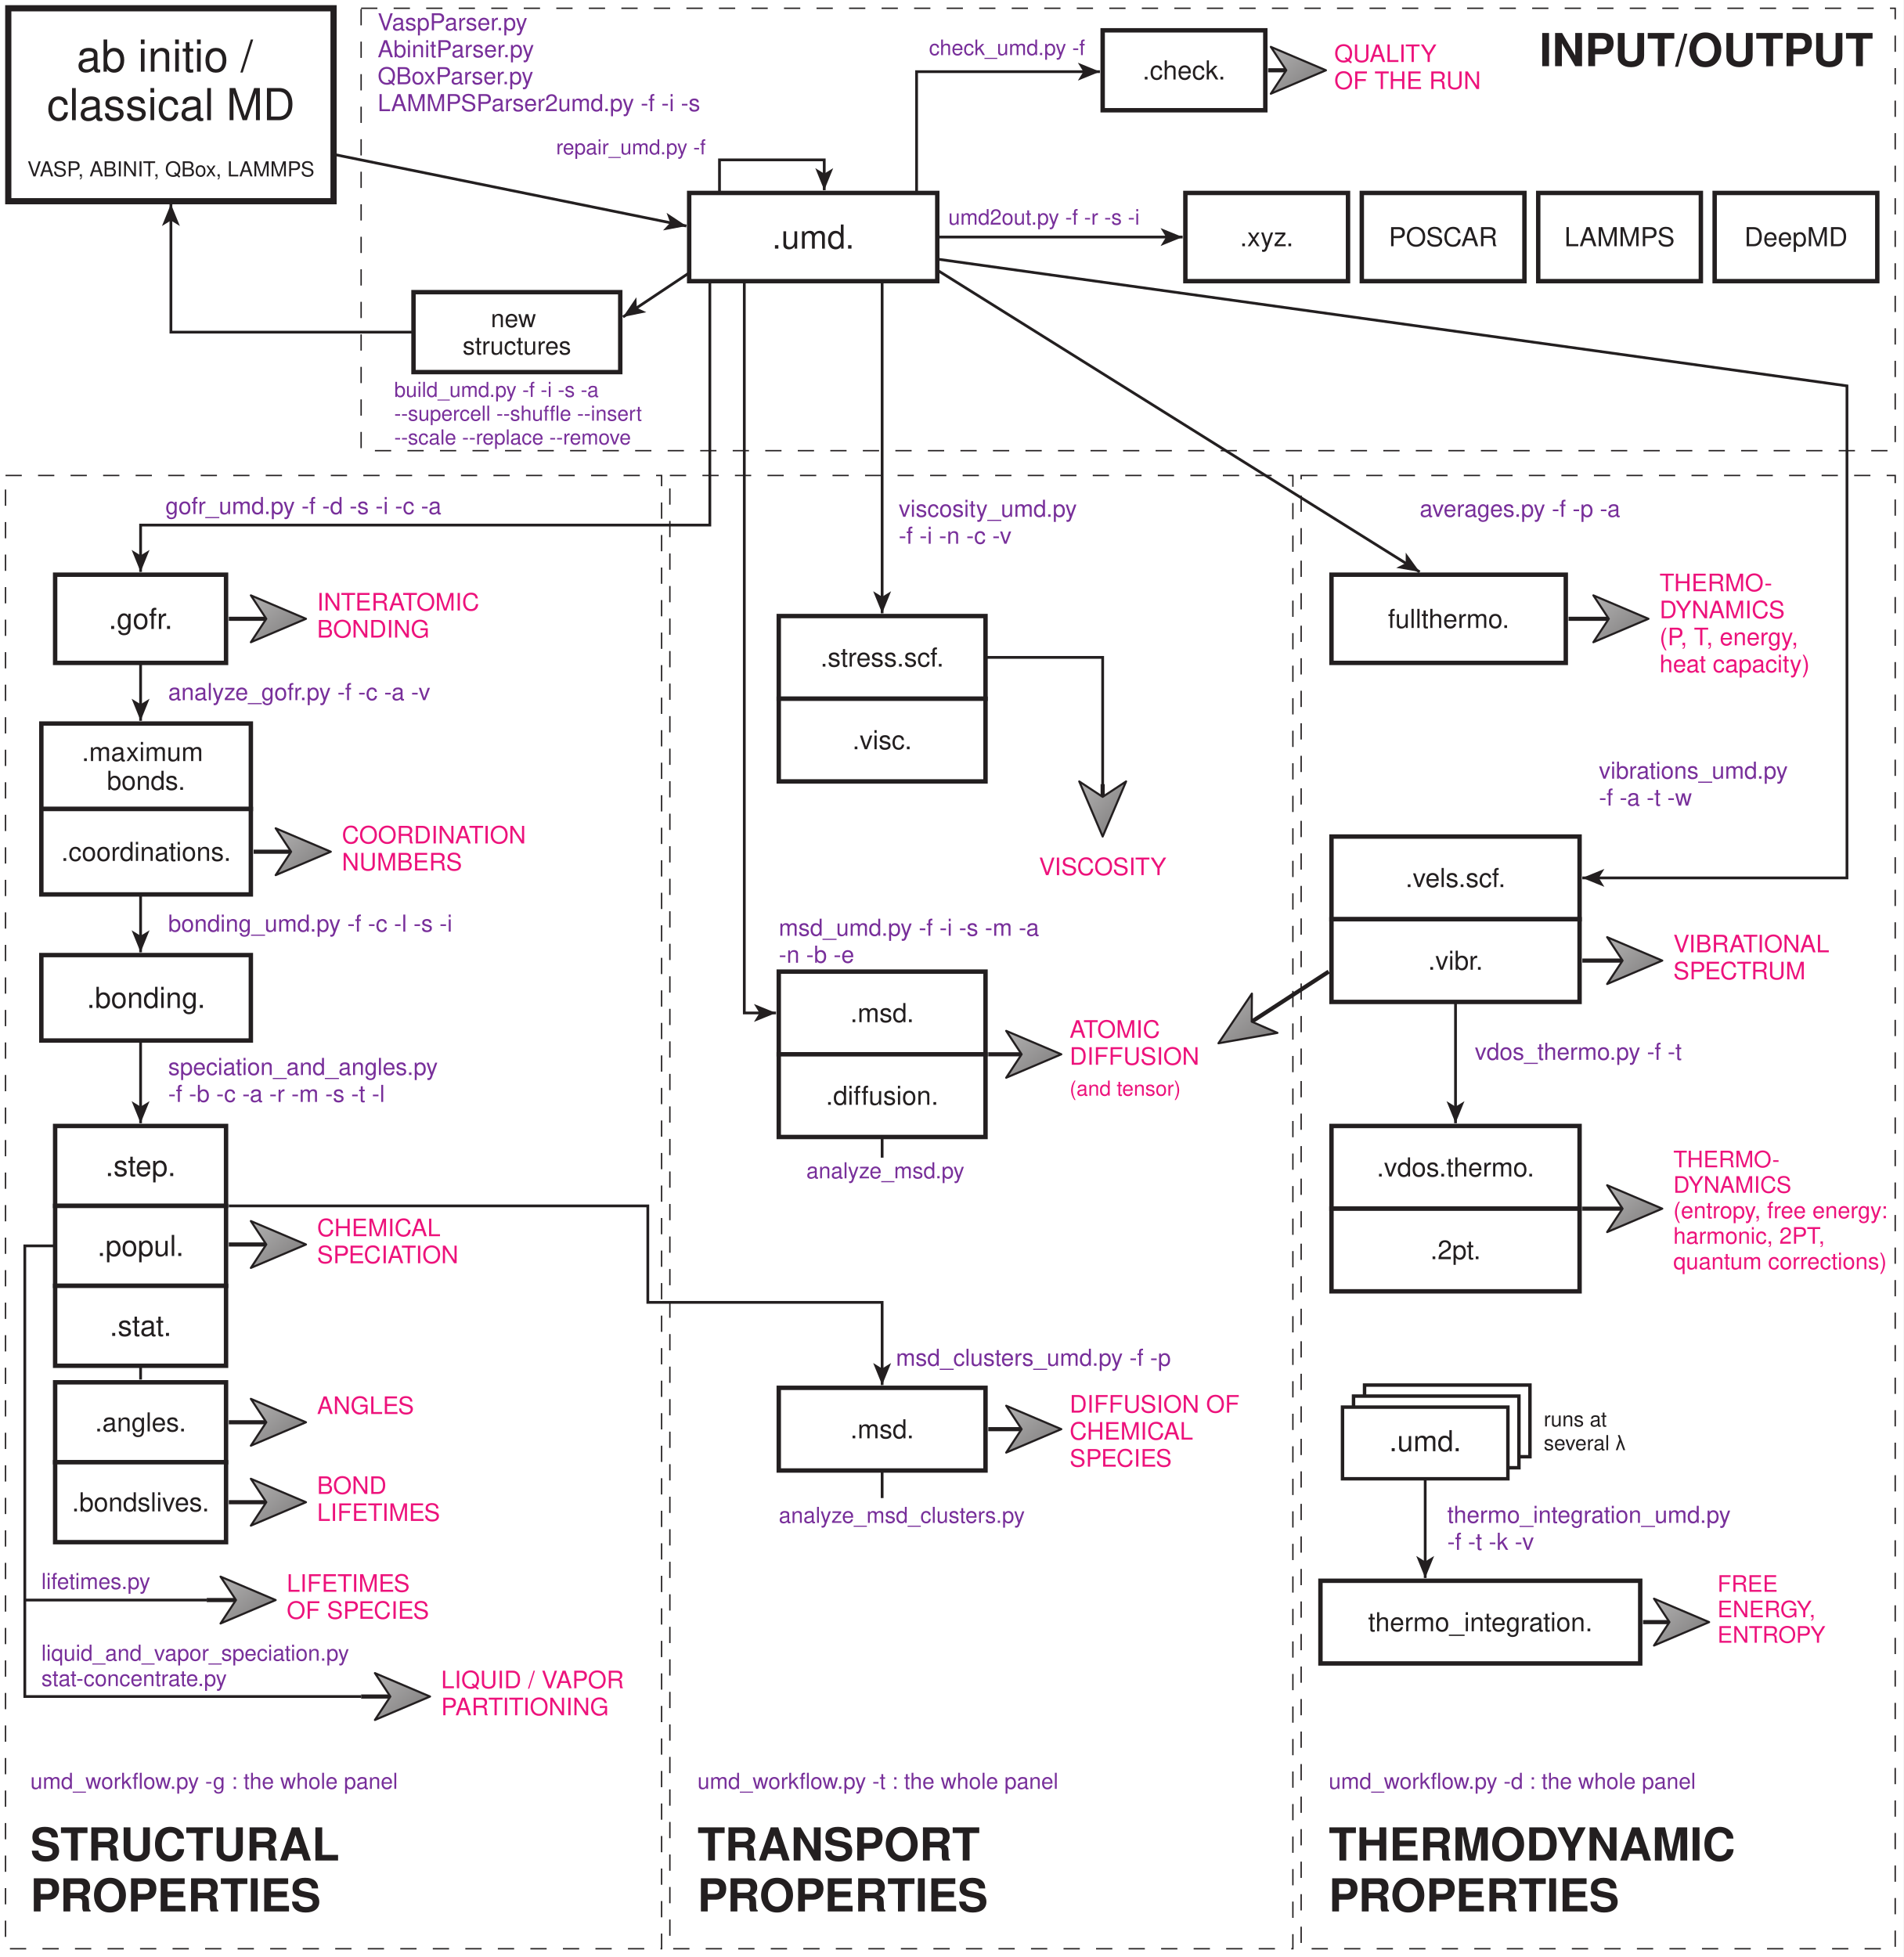
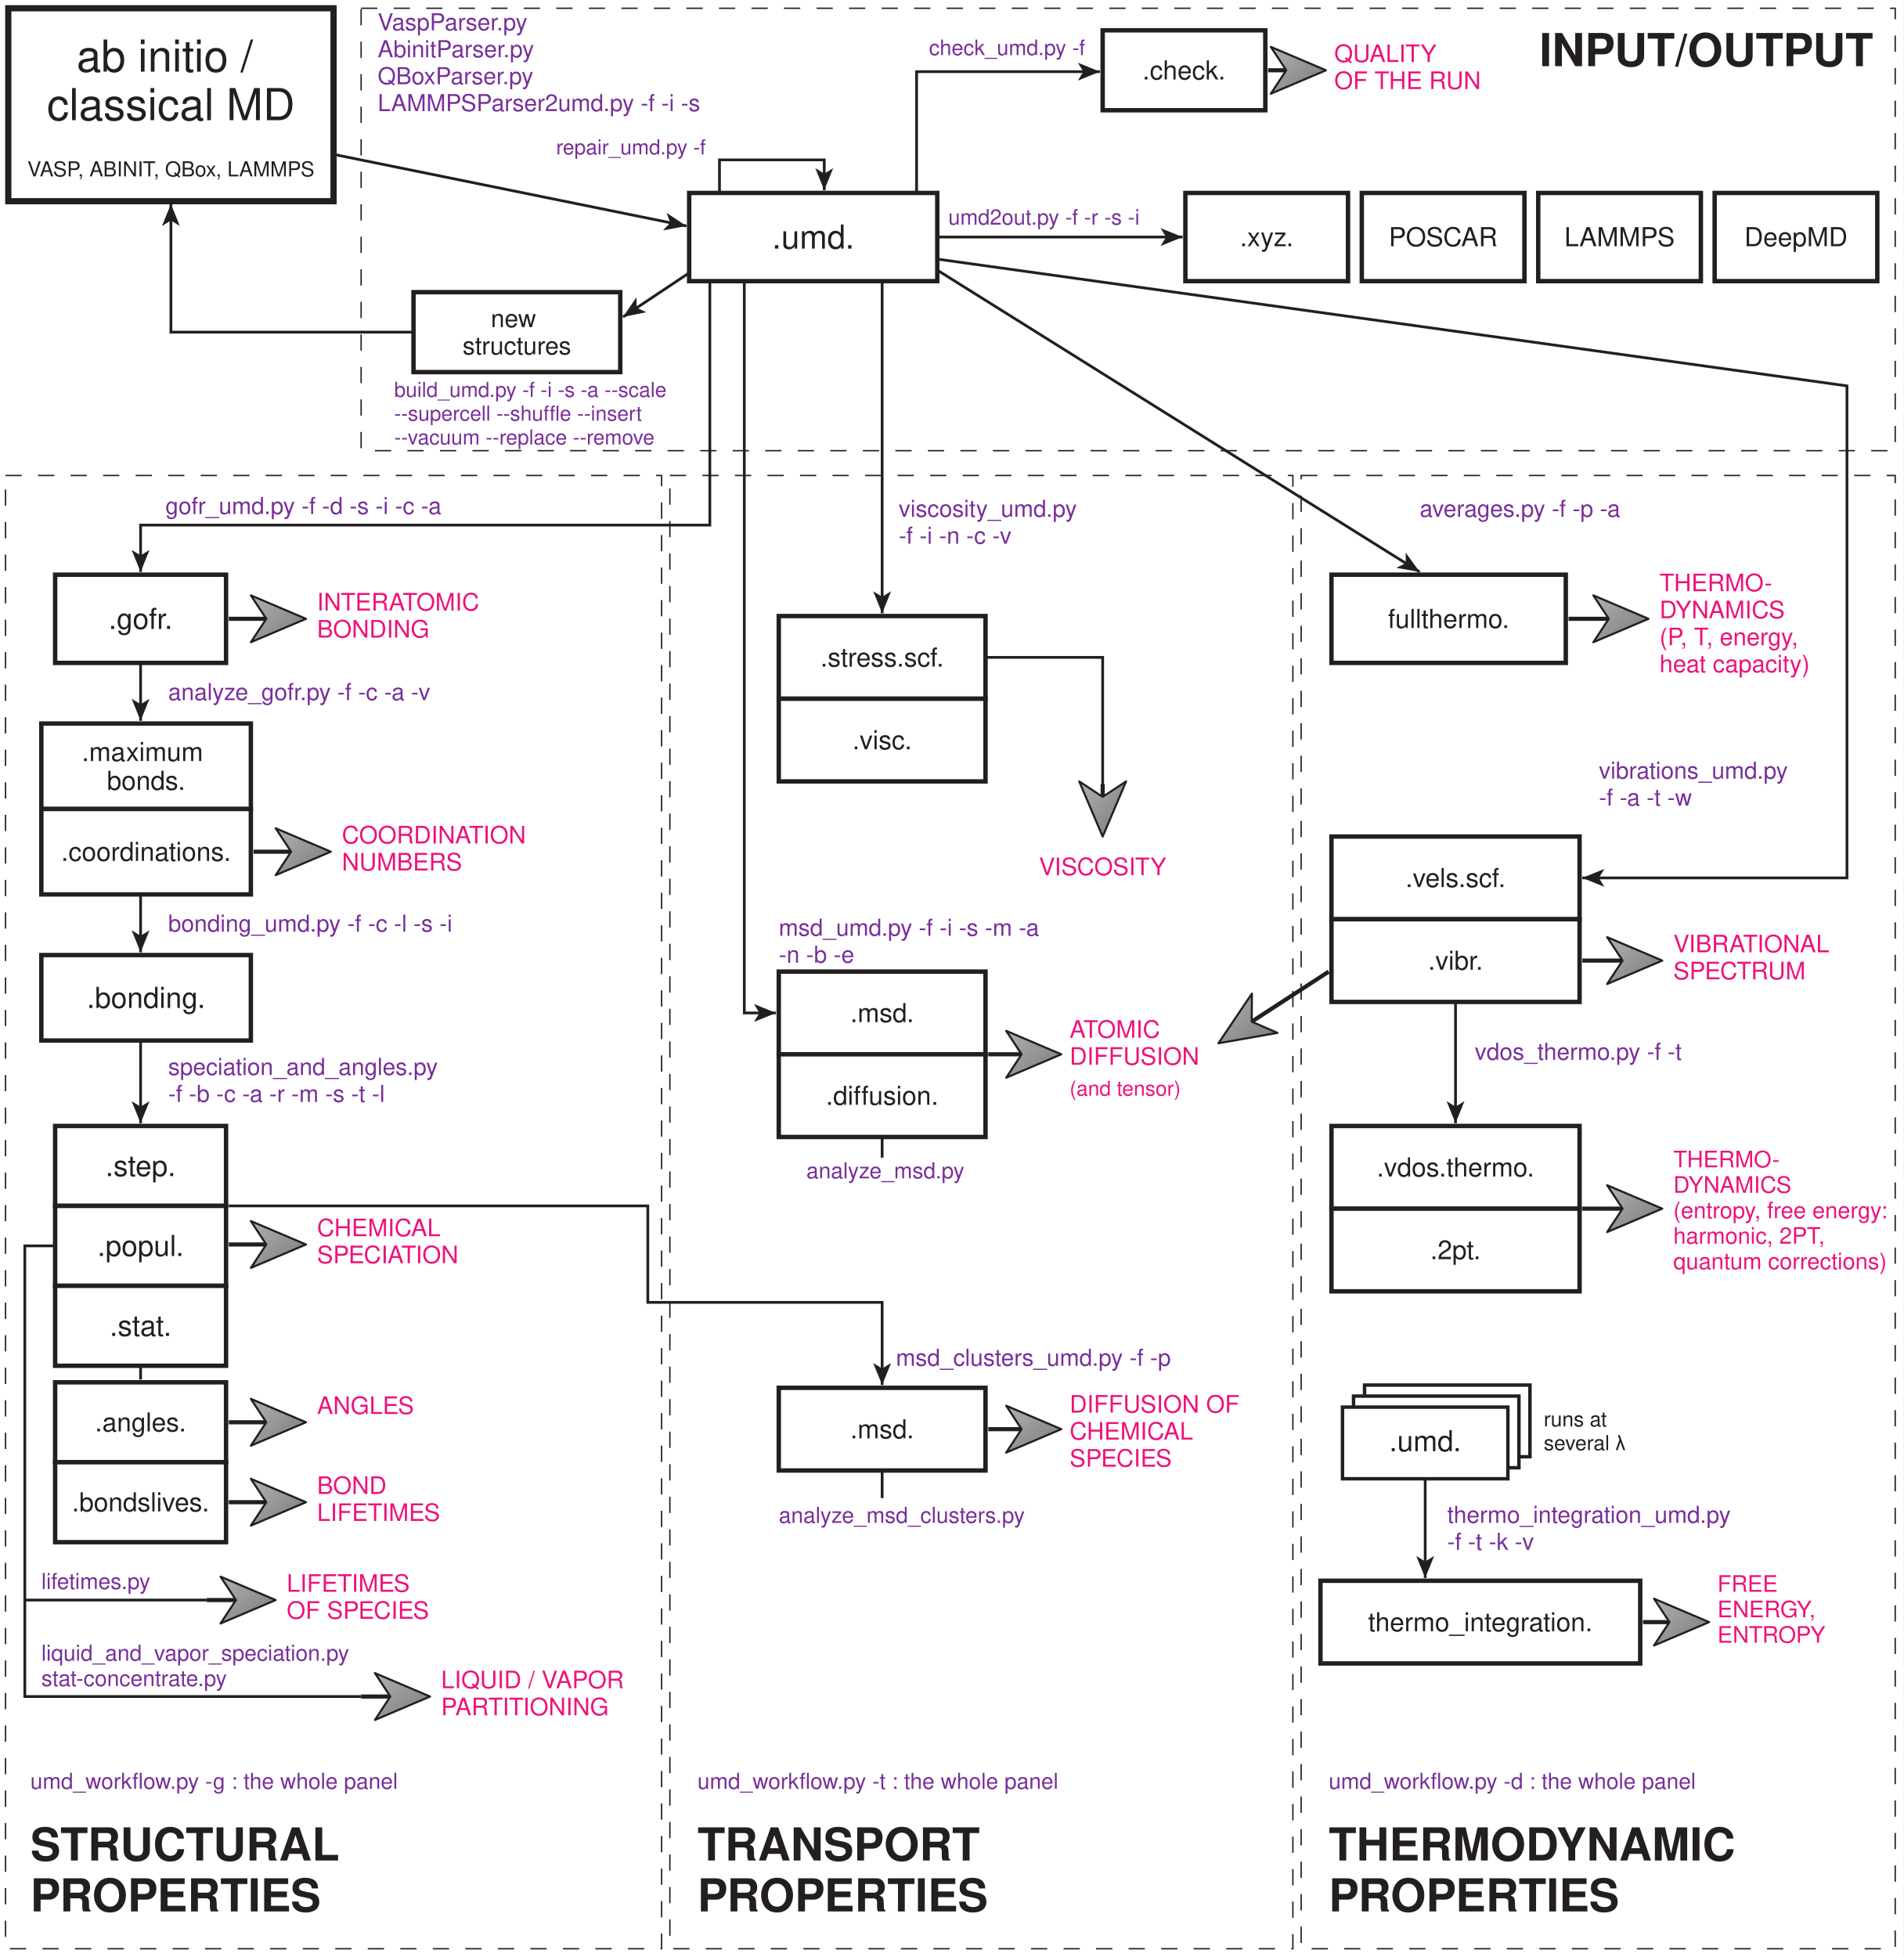
<svg xmlns="http://www.w3.org/2000/svg" width="1381pt" height="1420pt" viewBox="0 0 1381 1420">
  <defs>
    <linearGradient id="grayfill" x1="0" y1="0" x2="1" y2="1">
      <stop offset="0" stop-color="#B2B1B1" />
      <stop offset="1" stop-color="#7B7979" />
    </linearGradient>
  </defs>
  <rect width="1381" height="1420" fill="white" />
  <rect x="262" y="6" width="1113" height="321" fill="none" stroke="#231F20" stroke-width="1" stroke-dasharray="11.8 11.8" />
  <rect x="4" y="345" width="476" height="1069" fill="none" stroke="#231F20" stroke-width="1" stroke-dasharray="11.8 11.8" />
  <rect x="486" y="345" width="452" height="1069" fill="none" stroke="#231F20" stroke-width="1" stroke-dasharray="11.8 11.8" />
  <rect x="944" y="345" width="431" height="1069" fill="none" stroke="#231F20" stroke-width="1" stroke-dasharray="11.8 11.8" />
  <text x="1359" y="48" font-family="Helvetica, 'Helvetica Neue', Arial, sans-serif" font-size="33" fill="#231F20" text-anchor="end" font-weight="bold">
    <tspan x="1359" dy="0">INPUT/OUTPUT</tspan>
  </text>
  <text x="22" y="1350" font-family="Helvetica, 'Helvetica Neue', Arial, sans-serif" font-size="33" fill="#231F20" text-anchor="start" font-weight="bold">
    <tspan x="22" dy="0">STRUCTURAL</tspan>
    <tspan x="22" dy="36.96">PROPERTIES</tspan>
  </text>
  <text x="506" y="1350" font-family="Helvetica, 'Helvetica Neue', Arial, sans-serif" font-size="33" fill="#231F20" text-anchor="start" font-weight="bold">
    <tspan x="506" dy="0">TRANSPORT</tspan>
    <tspan x="506" dy="36.96">PROPERTIES</tspan>
  </text>
  <text x="964" y="1350" font-family="Helvetica, 'Helvetica Neue', Arial, sans-serif" font-size="33" fill="#231F20" text-anchor="start" font-weight="bold">
    <tspan x="964" dy="0">THERMODYNAMIC</tspan>
    <tspan x="964" dy="36.96">PROPERTIES</tspan>
  </text>
  <text x="22" y="1298" font-family="'Myriad Pro', 'Helvetica Neue', Helvetica, Arial, sans-serif" font-size="16" fill="#782F9A" text-anchor="start" font-weight="normal">
    <tspan x="22" dy="0">umd_workflow.py -g : the whole panel</tspan>
  </text>
  <text x="506" y="1298" font-family="'Myriad Pro', 'Helvetica Neue', Helvetica, Arial, sans-serif" font-size="16" fill="#782F9A" text-anchor="start" font-weight="normal">
    <tspan x="506" dy="0">umd_workflow.py -t : the whole panel</tspan>
  </text>
  <text x="964" y="1298" font-family="'Myriad Pro', 'Helvetica Neue', Helvetica, Arial, sans-serif" font-size="16" fill="#782F9A" text-anchor="start" font-weight="normal">
    <tspan x="964" dy="0">umd_workflow.py -d : the whole panel</tspan>
  </text>
  <rect x="6" y="6" width="236" height="140" fill="white" stroke="#231F20" stroke-width="4.5" />
  <text x="124" y="52" font-family="Helvetica, 'Helvetica Neue', Arial, sans-serif" font-size="32" fill="#231F20" text-anchor="middle" font-weight="normal">
    <tspan x="124" dy="0">ab initio /</tspan>
    <tspan x="124" dy="35.2">classical MD</tspan>
  </text>
  <text x="124" y="128" font-family="Helvetica, 'Helvetica Neue', Arial, sans-serif" font-size="15" fill="#231F20" text-anchor="middle" font-weight="normal">
    <tspan x="124" dy="0">VASP, ABINIT, QBox, LAMMPS</tspan>
  </text>
  <rect x="500" y="140" width="180" height="64" fill="white" stroke="#231F20" stroke-width="3.2" />
  <text x="590" y="180.4" font-family="Helvetica, 'Helvetica Neue', Arial, sans-serif" font-size="24" fill="#231F20" text-anchor="middle" font-weight="normal">
    <tspan x="590" dy="0">.umd.</tspan>
  </text>
  <path d="M 242 112 L 498 164" fill="none" stroke="#231F20" stroke-width="2" />
  <path d="M 498 164 L 483.614 154.445 L 486.24 161.611 L 481.026 167.185 Z" fill="#231F20" />
  <text x="274" y="22" font-family="'Myriad Pro', 'Helvetica Neue', Helvetica, Arial, sans-serif" font-size="17" fill="#782F9A" text-anchor="start" font-weight="normal">
    <tspan x="274" dy="0">VaspParser.py</tspan>
    <tspan x="274" dy="19.55">AbinitParser.py</tspan>
    <tspan x="274" dy="19.55">QBoxParser.py</tspan>
    <tspan x="274" dy="19.55">LAMMPSParser2umd.py -f -i -s</tspan>
  </text>
  <path d="M 522 140 L 522 116 L 598 116 L 598 138" fill="none" stroke="#231F20" stroke-width="2" />
  <path d="M 598 138 L 604.5 122 L 598 126 L 591.5 122 Z" fill="#231F20" />
  <text x="512" y="112" font-family="'Myriad Pro', 'Helvetica Neue', Helvetica, Arial, sans-serif" font-size="15" fill="#782F9A" text-anchor="end" font-weight="normal">
    <tspan x="512" dy="0">repair_umd.py -f</tspan>
  </text>
  <rect x="300" y="212" width="150" height="58" fill="white" stroke="#231F20" stroke-width="3.2" />
  <text x="375" y="237.4" font-family="Helvetica, 'Helvetica Neue', Arial, sans-serif" font-size="18" fill="#231F20" text-anchor="middle" font-weight="normal">
    <tspan x="375" dy="0">new</tspan>
    <tspan x="375" dy="19.8">structures</tspan>
  </text>
  <path d="M 500 198 L 452 230" fill="none" stroke="#231F20" stroke-width="2" />
  <path d="M 452 230 L 468.918 226.533 L 461.985 223.344 L 461.707 215.716 Z" fill="#231F20" />
  <path d="M 300 241 L 124 241 L 124 148" fill="none" stroke="#231F20" stroke-width="2" />
  <path d="M 124 148 L 117.5 164 L 124 160 L 130.5 164 Z" fill="#231F20" />
  <text x="286" y="288" font-family="'Myriad Pro', 'Helvetica Neue', Helvetica, Arial, sans-serif" font-size="15" fill="#782F9A" text-anchor="start" font-weight="normal">
-     <tspan x="286" dy="0">build_umd.py -f -i -s -a</tspan>
+     <tspan x="286" dy="0">build_umd.py -f -i -s -a --scale</tspan>
    <tspan x="286" dy="17.25">--supercell --shuffle --insert</tspan>
-     <tspan x="286" dy="17.25">--scale --replace --remove</tspan>
+     <tspan x="286" dy="17.25">--vacuum --replace --remove</tspan>
  </text>
  <path d="M 680 172 L 858 172" fill="none" stroke="#231F20" stroke-width="2" />
  <path d="M 858 172 L 842 165.5 L 846 172 L 842 178.5 Z" fill="#231F20" />
  <text x="688" y="163" font-family="'Myriad Pro', 'Helvetica Neue', Helvetica, Arial, sans-serif" font-size="15.5" fill="#782F9A" text-anchor="start" font-weight="normal">
    <tspan x="688" dy="0">umd2out.py -f -r -s -i</tspan>
  </text>
  <rect x="860" y="140" width="118" height="64" fill="white" stroke="#231F20" stroke-width="3.2" />
  <text x="919" y="178.65" font-family="Helvetica, 'Helvetica Neue', Arial, sans-serif" font-size="19" fill="#231F20" text-anchor="middle" font-weight="normal">
    <tspan x="919" dy="0">.xyz.</tspan>
  </text>
  <rect x="988" y="140" width="118" height="64" fill="white" stroke="#231F20" stroke-width="3.2" />
  <text x="1047" y="178.65" font-family="Helvetica, 'Helvetica Neue', Arial, sans-serif" font-size="19" fill="#231F20" text-anchor="middle" font-weight="normal">
    <tspan x="1047" dy="0">POSCAR</tspan>
  </text>
  <rect x="1116" y="140" width="118" height="64" fill="white" stroke="#231F20" stroke-width="3.2" />
  <text x="1175" y="178.65" font-family="Helvetica, 'Helvetica Neue', Arial, sans-serif" font-size="19" fill="#231F20" text-anchor="middle" font-weight="normal">
    <tspan x="1175" dy="0">LAMMPS</tspan>
  </text>
  <rect x="1244" y="140" width="118" height="64" fill="white" stroke="#231F20" stroke-width="3.2" />
  <text x="1303" y="178.65" font-family="Helvetica, 'Helvetica Neue', Arial, sans-serif" font-size="19" fill="#231F20" text-anchor="middle" font-weight="normal">
    <tspan x="1303" dy="0">DeepMD</tspan>
  </text>
  <path d="M 665 140 L 665 52 L 798 52" fill="none" stroke="#231F20" stroke-width="2" />
  <path d="M 798 52 L 782 45.5 L 786 52 L 782 58.5 Z" fill="#231F20" />
  <text x="674" y="40" font-family="'Myriad Pro', 'Helvetica Neue', Helvetica, Arial, sans-serif" font-size="15.5" fill="#782F9A" text-anchor="start" font-weight="normal">
    <tspan x="674" dy="0">check_umd.py -f</tspan>
  </text>
  <rect x="800" y="22" width="118" height="58" fill="white" stroke="#231F20" stroke-width="3.2" />
  <text x="859" y="57.65" font-family="Helvetica, 'Helvetica Neue', Arial, sans-serif" font-size="19" fill="#231F20" text-anchor="middle" font-weight="normal">
    <tspan x="859" dy="0">.check.</tspan>
  </text>
  <path d="M 920 51 L 933.2 51" stroke="#231F20" stroke-width="3" />
  <path d="M 962 51 L 922 34 L 933.2 51 L 922 68 Z" fill="url(#grayfill)" stroke="#231F20" stroke-width="1.5" stroke-linejoin="round" />
  <text x="968" y="45" font-family="'Myriad Pro', 'Helvetica Neue', Helvetica, Arial, sans-serif" font-size="17.5" fill="#ED127B" text-anchor="start" font-weight="normal">
    <tspan x="968" dy="0">QUALITY</tspan>
    <tspan x="968" dy="19.6">OF THE RUN</tspan>
  </text>
  <path d="M 515 204 L 515 381 L 102 381 L 102 415" fill="none" stroke="#231F20" stroke-width="2" />
  <path d="M 102 415 L 108.5 399 L 102 403 L 95.5 399 Z" fill="#231F20" />
  <path d="M 640 204 L 640 445" fill="none" stroke="#231F20" stroke-width="2" />
  <path d="M 640 445 L 646.5 429 L 640 433 L 633.5 429 Z" fill="#231F20" />
  <path d="M 540 204 L 540 735 L 563 735" fill="none" stroke="#231F20" stroke-width="2" />
  <path d="M 563 735 L 547 728.5 L 551 735 L 547 741.5 Z" fill="#231F20" />
  <path d="M 680 196 L 1030 415" fill="none" stroke="#231F20" stroke-width="2" />
  <path d="M 1030 415 L 1019.88 401.003 L 1019.83 408.635 L 1012.99 412.023 Z" fill="#231F20" />
  <path d="M 680 188 L 1340 280 L 1340 637 L 1148 637" fill="none" stroke="#231F20" stroke-width="2" />
  <path d="M 1148 637 L 1164 643.5 L 1160 637 L 1164 630.5 Z" fill="#231F20" />
  <g transform="translate(0,45)">
    <rect x="40" y="372" width="124" height="64" fill="white" stroke="#231F20" stroke-width="3.2" />
    <text x="102" y="411.35" font-family="Helvetica, 'Helvetica Neue', Arial, sans-serif" font-size="21" fill="#231F20" text-anchor="middle" font-weight="normal">
      <tspan x="102" dy="0">.gofr.</tspan>
    </text>
    <text x="120" y="328" font-family="'Myriad Pro', 'Helvetica Neue', Helvetica, Arial, sans-serif" font-size="17" fill="#782F9A" text-anchor="start" font-weight="normal">
      <tspan x="120" dy="0">gofr_umd.py -f -d -s -i -c -a</tspan>
    </text>
    <path d="M 166 404 L 193.2 404" stroke="#231F20" stroke-width="3" />
    <path d="M 222 404 L 182 387 L 193.2 404 L 182 421 Z" fill="url(#grayfill)" stroke="#231F20" stroke-width="1.5" stroke-linejoin="round" />
    <text x="230" y="398" font-family="'Myriad Pro', 'Helvetica Neue', Helvetica, Arial, sans-serif" font-size="17.5" fill="#ED127B" text-anchor="start" font-weight="normal">
      <tspan x="230" dy="0">INTERATOMIC</tspan>
      <tspan x="230" dy="19.6">BONDING</tspan>
    </text>
    <path d="M 102 436 L 102 478" fill="none" stroke="#231F20" stroke-width="2" />
    <path d="M 102 478 L 108.5 462 L 102 466 L 95.5 462 Z" fill="#231F20" />
    <text x="122" y="463" font-family="'Myriad Pro', 'Helvetica Neue', Helvetica, Arial, sans-serif" font-size="17" fill="#782F9A" text-anchor="start" font-weight="normal">
      <tspan x="122" dy="0">analyze_gofr.py -f -c -a -v</tspan>
    </text>
    <rect x="30" y="480" width="152" height="62" fill="white" stroke="#231F20" stroke-width="3.2" />
    <text x="106" y="507.2" font-family="Helvetica, 'Helvetica Neue', Arial, sans-serif" font-size="19" fill="#231F20" text-anchor="middle" font-weight="normal">
      <tspan x="106" dy="0">.maximum</tspan>
      <tspan x="106" dy="20.9">bonds.</tspan>
    </text>
    <rect x="30" y="542" width="152" height="62" fill="white" stroke="#231F20" stroke-width="3.2" />
    <text x="106" y="579.65" font-family="Helvetica, 'Helvetica Neue', Arial, sans-serif" font-size="19" fill="#231F20" text-anchor="middle" font-weight="normal">
      <tspan x="106" dy="0">.coordinations.</tspan>
    </text>
    <path d="M 184 573 L 211.2 573" stroke="#231F20" stroke-width="3" />
    <path d="M 240 573 L 200 556 L 211.2 573 L 200 590 Z" fill="url(#grayfill)" stroke="#231F20" stroke-width="1.5" stroke-linejoin="round" />
    <text x="248" y="567" font-family="'Myriad Pro', 'Helvetica Neue', Helvetica, Arial, sans-serif" font-size="17.5" fill="#ED127B" text-anchor="start" font-weight="normal">
      <tspan x="248" dy="0">COORDINATION</tspan>
      <tspan x="248" dy="19.6">NUMBERS</tspan>
    </text>
    <path d="M 102 604 L 102 646" fill="none" stroke="#231F20" stroke-width="2" />
    <path d="M 102 646 L 108.5 630 L 102 634 L 95.5 630 Z" fill="#231F20" />
    <text x="122" y="631" font-family="'Myriad Pro', 'Helvetica Neue', Helvetica, Arial, sans-serif" font-size="17" fill="#782F9A" text-anchor="start" font-weight="normal">
      <tspan x="122" dy="0">bonding_umd.py -f -c -l -s -i</tspan>
    </text>
    <rect x="30" y="648" width="152" height="62" fill="white" stroke="#231F20" stroke-width="3.2" />
    <text x="106" y="686.35" font-family="Helvetica, 'Helvetica Neue', Arial, sans-serif" font-size="21" fill="#231F20" text-anchor="middle" font-weight="normal">
      <tspan x="106" dy="0">.bonding.</tspan>
    </text>
    <path d="M 102 710 L 102 770" fill="none" stroke="#231F20" stroke-width="2" />
    <path d="M 102 770 L 108.5 754 L 102 758 L 95.5 754 Z" fill="#231F20" />
    <text x="122" y="735" font-family="'Myriad Pro', 'Helvetica Neue', Helvetica, Arial, sans-serif" font-size="17" fill="#782F9A" text-anchor="start" font-weight="normal">
      <tspan x="122" dy="0">speciation_and_angles.py</tspan>
      <tspan x="122" dy="19.55">-f -b -c -a -r -m -s -t -l</tspan>
    </text>
    <rect x="40" y="772" width="124" height="58" fill="white" stroke="#231F20" stroke-width="3.2" />
    <text x="102" y="808.35" font-family="Helvetica, 'Helvetica Neue', Arial, sans-serif" font-size="21" fill="#231F20" text-anchor="middle" font-weight="normal">
      <tspan x="102" dy="0">.step.</tspan>
    </text>
    <rect x="40" y="830" width="124" height="58" fill="white" stroke="#231F20" stroke-width="3.2" />
    <text x="102" y="866.35" font-family="Helvetica, 'Helvetica Neue', Arial, sans-serif" font-size="21" fill="#231F20" text-anchor="middle" font-weight="normal">
      <tspan x="102" dy="0">.popul.</tspan>
    </text>
    <rect x="40" y="888" width="124" height="58" fill="white" stroke="#231F20" stroke-width="3.2" />
    <text x="102" y="924.35" font-family="Helvetica, 'Helvetica Neue', Arial, sans-serif" font-size="21" fill="#231F20" text-anchor="middle" font-weight="normal">
      <tspan x="102" dy="0">.stat.</tspan>
    </text>
    <path d="M 166 858 L 193.2 858" stroke="#231F20" stroke-width="3" />
    <path d="M 222 858 L 182 841 L 193.2 858 L 182 875 Z" fill="url(#grayfill)" stroke="#231F20" stroke-width="1.5" stroke-linejoin="round" />
    <text x="230" y="852" font-family="'Myriad Pro', 'Helvetica Neue', Helvetica, Arial, sans-serif" font-size="17.5" fill="#ED127B" text-anchor="start" font-weight="normal">
      <tspan x="230" dy="0">CHEMICAL</tspan>
      <tspan x="230" dy="19.6">SPECIATION</tspan>
    </text>
    <rect x="40" y="958" width="124" height="58" fill="white" stroke="#231F20" stroke-width="3.2" />
    <text x="102" y="993.65" font-family="Helvetica, 'Helvetica Neue', Arial, sans-serif" font-size="19" fill="#231F20" text-anchor="middle" font-weight="normal">
      <tspan x="102" dy="0">.angles.</tspan>
    </text>
    <rect x="40" y="1016" width="124" height="58" fill="white" stroke="#231F20" stroke-width="3.2" />
    <text x="102" y="1051.65" font-family="Helvetica, 'Helvetica Neue', Arial, sans-serif" font-size="19" fill="#231F20" text-anchor="middle" font-weight="normal">
      <tspan x="102" dy="0">.bondslives.</tspan>
    </text>
    <path d="M 102 946 L 102 956" fill="none" stroke="#231F20" stroke-width="2" />
    <path d="M 166 987 L 193.2 987" stroke="#231F20" stroke-width="3" />
    <path d="M 222 987 L 182 970 L 193.2 987 L 182 1004 Z" fill="url(#grayfill)" stroke="#231F20" stroke-width="1.5" stroke-linejoin="round" />
    <text x="230" y="981" font-family="'Myriad Pro', 'Helvetica Neue', Helvetica, Arial, sans-serif" font-size="17.5" fill="#ED127B" text-anchor="start" font-weight="normal">
      <tspan x="230" dy="0">ANGLES</tspan>
    </text>
    <path d="M 166 1045 L 193.2 1045" stroke="#231F20" stroke-width="3" />
    <path d="M 222 1045 L 182 1028 L 193.2 1045 L 182 1062 Z" fill="url(#grayfill)" stroke="#231F20" stroke-width="1.5" stroke-linejoin="round" />
    <text x="230" y="1039" font-family="'Myriad Pro', 'Helvetica Neue', Helvetica, Arial, sans-serif" font-size="17.5" fill="#ED127B" text-anchor="start" font-weight="normal">
      <tspan x="230" dy="0">BOND</tspan>
      <tspan x="230" dy="19.6">LIFETIMES</tspan>
    </text>
    <path d="M 40 859 L 18 859 L 18 1186 L 262 1186" fill="none" stroke="#231F20" stroke-width="2" />
    <path d="M 18 1116 L 150 1116" fill="none" stroke="#231F20" stroke-width="2" />
    <text x="30" y="1108" font-family="'Myriad Pro', 'Helvetica Neue', Helvetica, Arial, sans-serif" font-size="16" fill="#782F9A" text-anchor="start" font-weight="normal">
      <tspan x="30" dy="0">lifetimes.py</tspan>
    </text>
    <path d="M 150 1116 L 171.2 1116" stroke="#231F20" stroke-width="3" />
    <path d="M 200 1116 L 160 1099 L 171.2 1116 L 160 1133 Z" fill="url(#grayfill)" stroke="#231F20" stroke-width="1.5" stroke-linejoin="round" />
    <text x="208" y="1110" font-family="'Myriad Pro', 'Helvetica Neue', Helvetica, Arial, sans-serif" font-size="17.5" fill="#ED127B" text-anchor="start" font-weight="normal">
      <tspan x="208" dy="0">LIFETIMES</tspan>
      <tspan x="208" dy="19.6">OF SPECIES</tspan>
    </text>
    <text x="30" y="1160" font-family="'Myriad Pro', 'Helvetica Neue', Helvetica, Arial, sans-serif" font-size="16" fill="#782F9A" text-anchor="start" font-weight="normal">
      <tspan x="30" dy="0">liquid_and_vapor_speciation.py</tspan>
      <tspan x="30" dy="18.4">stat-concentrate.py</tspan>
    </text>
    <path d="M 262 1186 L 283.2 1186" stroke="#231F20" stroke-width="3" />
    <path d="M 312 1186 L 272 1169 L 283.2 1186 L 272 1203 Z" fill="url(#grayfill)" stroke="#231F20" stroke-width="1.5" stroke-linejoin="round" />
    <text x="320" y="1180" font-family="'Myriad Pro', 'Helvetica Neue', Helvetica, Arial, sans-serif" font-size="17.5" fill="#ED127B" text-anchor="start" font-weight="normal">
      <tspan x="320" dy="0">LIQUID / VAPOR</tspan>
      <tspan x="320" dy="19.6">PARTITIONING</tspan>
    </text>
    <text x="652" y="330" font-family="'Myriad Pro', 'Helvetica Neue', Helvetica, Arial, sans-serif" font-size="17" fill="#782F9A" text-anchor="start" font-weight="normal">
      <tspan x="652" dy="0">viscosity_umd.py</tspan>
      <tspan x="652" dy="19.55">-f -i -n -c -v</tspan>
    </text>
    <rect x="565" y="402" width="150" height="60" fill="white" stroke="#231F20" stroke-width="3.2" />
    <text x="640" y="438.65" font-family="Helvetica, 'Helvetica Neue', Arial, sans-serif" font-size="19" fill="#231F20" text-anchor="middle" font-weight="normal">
      <tspan x="640" dy="0">.stress.scf.</tspan>
    </text>
    <rect x="565" y="462" width="150" height="60" fill="white" stroke="#231F20" stroke-width="3.2" />
    <text x="640" y="498.65" font-family="Helvetica, 'Helvetica Neue', Arial, sans-serif" font-size="19" fill="#231F20" text-anchor="middle" font-weight="normal">
      <tspan x="640" dy="0">.visc.</tspan>
    </text>
    <path d="M 715 432 L 800 432 L 800 526" fill="none" stroke="#231F20" stroke-width="2" />
    <path d="M 800 524 L 800 533.2" stroke="#231F20" stroke-width="3" />
    <path d="M 800 562 L 817 522 L 800 533.2 L 783 522 Z" fill="url(#grayfill)" stroke="#231F20" stroke-width="1.5" stroke-linejoin="round" />
    <text x="800" y="590" font-family="'Myriad Pro', 'Helvetica Neue', Helvetica, Arial, sans-serif" font-size="17.5" fill="#ED127B" text-anchor="middle" font-weight="normal">
      <tspan x="800" dy="0">VISCOSITY</tspan>
    </text>
    <text x="565" y="634" font-family="'Myriad Pro', 'Helvetica Neue', Helvetica, Arial, sans-serif" font-size="17" fill="#782F9A" text-anchor="start" font-weight="normal">
      <tspan x="565" dy="0">msd_umd.py -f -i -s -m -a</tspan>
      <tspan x="565" dy="19.55">-n -b -e</tspan>
    </text>
    <rect x="565" y="660" width="150" height="60" fill="white" stroke="#231F20" stroke-width="3.2" />
    <text x="640" y="696.65" font-family="Helvetica, 'Helvetica Neue', Arial, sans-serif" font-size="19" fill="#231F20" text-anchor="middle" font-weight="normal">
      <tspan x="640" dy="0">.msd.</tspan>
    </text>
    <rect x="565" y="720" width="150" height="60" fill="white" stroke="#231F20" stroke-width="3.2" />
    <text x="640" y="756.65" font-family="Helvetica, 'Helvetica Neue', Arial, sans-serif" font-size="19" fill="#231F20" text-anchor="middle" font-weight="normal">
      <tspan x="640" dy="0">.diffusion.</tspan>
    </text>
    <path d="M 717 720 L 741.2 720" stroke="#231F20" stroke-width="3" />
    <path d="M 770 720 L 730 703 L 741.2 720 L 730 737 Z" fill="url(#grayfill)" stroke="#231F20" stroke-width="1.5" stroke-linejoin="round" />
    <text x="776" y="708" font-family="'Myriad Pro', 'Helvetica Neue', Helvetica, Arial, sans-serif" font-size="17.5" fill="#ED127B" text-anchor="start" font-weight="normal">
      <tspan x="776" dy="0">ATOMIC</tspan>
      <tspan x="776" dy="19.6">DIFFUSION</tspan>
    </text>
    <text x="776" y="750" font-family="'Myriad Pro', 'Helvetica Neue', Helvetica, Arial, sans-serif" font-size="15" fill="#ED127B" text-anchor="start" font-weight="normal">
      <tspan x="776" dy="0">(and tensor)</tspan>
    </text>
    <text x="585" y="810" font-family="'Myriad Pro', 'Helvetica Neue', Helvetica, Arial, sans-serif" font-size="16" fill="#782F9A" text-anchor="start" font-weight="normal">
      <tspan x="585" dy="0">analyze_msd.py</tspan>
    </text>
    <path d="M 640 780 L 640 795" fill="none" stroke="#231F20" stroke-width="2" />
    <path d="M 166 830 L 470 830 L 470 900 L 640 900 L 640 960" fill="none" stroke="#231F20" stroke-width="2" />
    <path d="M 640 960 L 646.5 944 L 640 948 L 633.5 944 Z" fill="#231F20" />
    <text x="650" y="946" font-family="'Myriad Pro', 'Helvetica Neue', Helvetica, Arial, sans-serif" font-size="17" fill="#782F9A" text-anchor="start" font-weight="normal">
      <tspan x="650" dy="0">msd_clusters_umd.py -f -p</tspan>
    </text>
    <rect x="565" y="962" width="150" height="60" fill="white" stroke="#231F20" stroke-width="3.2" />
    <text x="640" y="998.65" font-family="Helvetica, 'Helvetica Neue', Arial, sans-serif" font-size="19" fill="#231F20" text-anchor="middle" font-weight="normal">
      <tspan x="640" dy="0">.msd.</tspan>
    </text>
    <path d="M 717 992 L 741.2 992" stroke="#231F20" stroke-width="3" />
    <path d="M 770 992 L 730 975 L 741.2 992 L 730 1009 Z" fill="url(#grayfill)" stroke="#231F20" stroke-width="1.5" stroke-linejoin="round" />
    <text x="776" y="980" font-family="'Myriad Pro', 'Helvetica Neue', Helvetica, Arial, sans-serif" font-size="17.5" fill="#ED127B" text-anchor="start" font-weight="normal">
      <tspan x="776" dy="0">DIFFUSION OF</tspan>
      <tspan x="776" dy="19.6">CHEMICAL</tspan>
      <tspan x="776" dy="19.6">SPECIES</tspan>
    </text>
    <text x="565" y="1060" font-family="'Myriad Pro', 'Helvetica Neue', Helvetica, Arial, sans-serif" font-size="16" fill="#782F9A" text-anchor="start" font-weight="normal">
      <tspan x="565" dy="0">analyze_msd_clusters.py</tspan>
    </text>
    <path d="M 640 1022 L 640 1042" fill="none" stroke="#231F20" stroke-width="2" />
    <text x="1030" y="330" font-family="'Myriad Pro', 'Helvetica Neue', Helvetica, Arial, sans-serif" font-size="17" fill="#782F9A" text-anchor="start" font-weight="normal">
      <tspan x="1030" dy="0">averages.py -f -p -a</tspan>
    </text>
    <rect x="966" y="372" width="170" height="64" fill="white" stroke="#231F20" stroke-width="3.2" />
    <text x="1051" y="410.65" font-family="Helvetica, 'Helvetica Neue', Arial, sans-serif" font-size="19" fill="#231F20" text-anchor="middle" font-weight="normal">
      <tspan x="1051" dy="0">fullthermo.</tspan>
    </text>
    <path d="M 1138 404 L 1167.2 404" stroke="#231F20" stroke-width="3" />
    <path d="M 1196 404 L 1156 387 L 1167.2 404 L 1156 421 Z" fill="url(#grayfill)" stroke="#231F20" stroke-width="1.5" stroke-linejoin="round" />
    <text x="1204" y="384" font-family="'Myriad Pro', 'Helvetica Neue', Helvetica, Arial, sans-serif" font-size="17.5" fill="#ED127B" text-anchor="start" font-weight="normal">
      <tspan x="1204" dy="0">THERMO-</tspan>
      <tspan x="1204" dy="19.6">DYNAMICS</tspan>
      <tspan x="1204" dy="19.6">(P, T, energy,</tspan>
      <tspan x="1204" dy="19.6">heat capacity)</tspan>
    </text>
    <text x="1160" y="520" font-family="'Myriad Pro', 'Helvetica Neue', Helvetica, Arial, sans-serif" font-size="17" fill="#782F9A" text-anchor="start" font-weight="normal">
      <tspan x="1160" dy="0">vibrations_umd.py</tspan>
      <tspan x="1160" dy="19.55">-f -a -t -w</tspan>
    </text>
    <rect x="966" y="562" width="180" height="60" fill="white" stroke="#231F20" stroke-width="3.2" />
    <text x="1056" y="598.65" font-family="Helvetica, 'Helvetica Neue', Arial, sans-serif" font-size="19" fill="#231F20" text-anchor="middle" font-weight="normal">
      <tspan x="1056" dy="0">.vels.scf.</tspan>
    </text>
    <rect x="966" y="622" width="180" height="60" fill="white" stroke="#231F20" stroke-width="3.2" />
    <text x="1056" y="658.65" font-family="Helvetica, 'Helvetica Neue', Arial, sans-serif" font-size="19" fill="#231F20" text-anchor="middle" font-weight="normal">
      <tspan x="1056" dy="0">.vibr.</tspan>
    </text>
    <path d="M 1148 652 L 1177.2 652" stroke="#231F20" stroke-width="3" />
    <path d="M 1206 652 L 1166 635 L 1177.2 652 L 1166 669 Z" fill="url(#grayfill)" stroke="#231F20" stroke-width="1.5" stroke-linejoin="round" />
    <text x="1214" y="646" font-family="'Myriad Pro', 'Helvetica Neue', Helvetica, Arial, sans-serif" font-size="17.5" fill="#ED127B" text-anchor="start" font-weight="normal">
      <tspan x="1214" dy="0">VIBRATIONAL</tspan>
      <tspan x="1214" dy="19.6">SPECTRUM</tspan>
    </text>
    <path d="M 964 660 L 908.147 696.304" stroke="#231F20" stroke-width="3" />
    <path d="M 884 712 L 926.803 704.454 L 908.147 696.304 L 908.273 675.947 Z" fill="url(#grayfill)" stroke="#231F20" stroke-width="1.5" stroke-linejoin="round" />
    <path d="M 1056 682 L 1056 770" fill="none" stroke="#231F20" stroke-width="2" />
    <path d="M 1056 770 L 1062.5 754 L 1056 758 L 1049.5 754 Z" fill="#231F20" />
    <text x="1070" y="724" font-family="'Myriad Pro', 'Helvetica Neue', Helvetica, Arial, sans-serif" font-size="17" fill="#782F9A" text-anchor="start" font-weight="normal">
      <tspan x="1070" dy="0">vdos_thermo.py -f -t</tspan>
    </text>
    <rect x="966" y="772" width="180" height="60" fill="white" stroke="#231F20" stroke-width="3.2" />
    <text x="1056" y="808.65" font-family="Helvetica, 'Helvetica Neue', Arial, sans-serif" font-size="19" fill="#231F20" text-anchor="middle" font-weight="normal">
      <tspan x="1056" dy="0">.vdos.thermo.</tspan>
    </text>
    <rect x="966" y="832" width="180" height="60" fill="white" stroke="#231F20" stroke-width="3.2" />
    <text x="1056" y="868.65" font-family="Helvetica, 'Helvetica Neue', Arial, sans-serif" font-size="19" fill="#231F20" text-anchor="middle" font-weight="normal">
      <tspan x="1056" dy="0">.2pt.</tspan>
    </text>
    <path d="M 1148 832 L 1177.2 832" stroke="#231F20" stroke-width="3" />
    <path d="M 1206 832 L 1166 815 L 1177.2 832 L 1166 849 Z" fill="url(#grayfill)" stroke="#231F20" stroke-width="1.5" stroke-linejoin="round" />
    <text x="1214" y="802" font-family="'Myriad Pro', 'Helvetica Neue', Helvetica, Arial, sans-serif" font-size="16.5" fill="#ED127B" text-anchor="start" font-weight="normal">
      <tspan x="1214" dy="0">THERMO-</tspan>
      <tspan x="1214" dy="18.48">DYNAMICS</tspan>
      <tspan x="1214" dy="18.48">(entropy, free energy:</tspan>
      <tspan x="1214" dy="18.48">harmonic, 2PT,</tspan>
      <tspan x="1214" dy="18.48">quantum corrections)</tspan>
    </text>
    <rect x="990" y="960" width="120" height="52" fill="white" stroke="#231F20" stroke-width="2.5" />
    <rect x="982" y="968" width="120" height="52" fill="white" stroke="#231F20" stroke-width="2.5" />
    <rect x="974" y="976" width="120" height="52" fill="white" stroke="#231F20" stroke-width="2.5" />
    <text x="1034" y="1008" font-family="Helvetica, 'Helvetica Neue', Arial, sans-serif" font-size="21" fill="#231F20" text-anchor="middle" font-weight="normal">
      <tspan x="1034" dy="0">.umd.</tspan>
    </text>
    <text x="1120" y="990" font-family="Helvetica, 'Helvetica Neue', Arial, sans-serif" font-size="15" fill="#231F20" text-anchor="start" font-weight="normal">
      <tspan x="1120" dy="0">runs at</tspan>
      <tspan x="1120" dy="17.25">several λ</tspan>
    </text>
    <path d="M 1034 1028 L 1034 1100" fill="none" stroke="#231F20" stroke-width="2" />
    <path d="M 1034 1100 L 1040.5 1084 L 1034 1088 L 1027.5 1084 Z" fill="#231F20" />
    <text x="1050" y="1060" font-family="'Myriad Pro', 'Helvetica Neue', Helvetica, Arial, sans-serif" font-size="17" fill="#782F9A" text-anchor="start" font-weight="normal">
      <tspan x="1050" dy="0">thermo_integration_umd.py</tspan>
      <tspan x="1050" dy="19.55">-f -t -k -v</tspan>
    </text>
    <rect x="958" y="1102" width="232" height="60" fill="white" stroke="#231F20" stroke-width="3.2" />
    <text x="1074" y="1138.65" font-family="Helvetica, 'Helvetica Neue', Arial, sans-serif" font-size="19" fill="#231F20" text-anchor="middle" font-weight="normal">
      <tspan x="1074" dy="0">thermo_integration.</tspan>
    </text>
    <path d="M 1192 1132 L 1211.2 1132" stroke="#231F20" stroke-width="3" />
    <path d="M 1240 1132 L 1200 1115 L 1211.2 1132 L 1200 1149 Z" fill="url(#grayfill)" stroke="#231F20" stroke-width="1.5" stroke-linejoin="round" />
    <text x="1246" y="1110" font-family="'Myriad Pro', 'Helvetica Neue', Helvetica, Arial, sans-serif" font-size="16.5" fill="#ED127B" text-anchor="start" font-weight="normal">
      <tspan x="1246" dy="0">FREE</tspan>
      <tspan x="1246" dy="18.48">ENERGY,</tspan>
      <tspan x="1246" dy="18.48">ENTROPY</tspan>
    </text>
  </g>
</svg>
